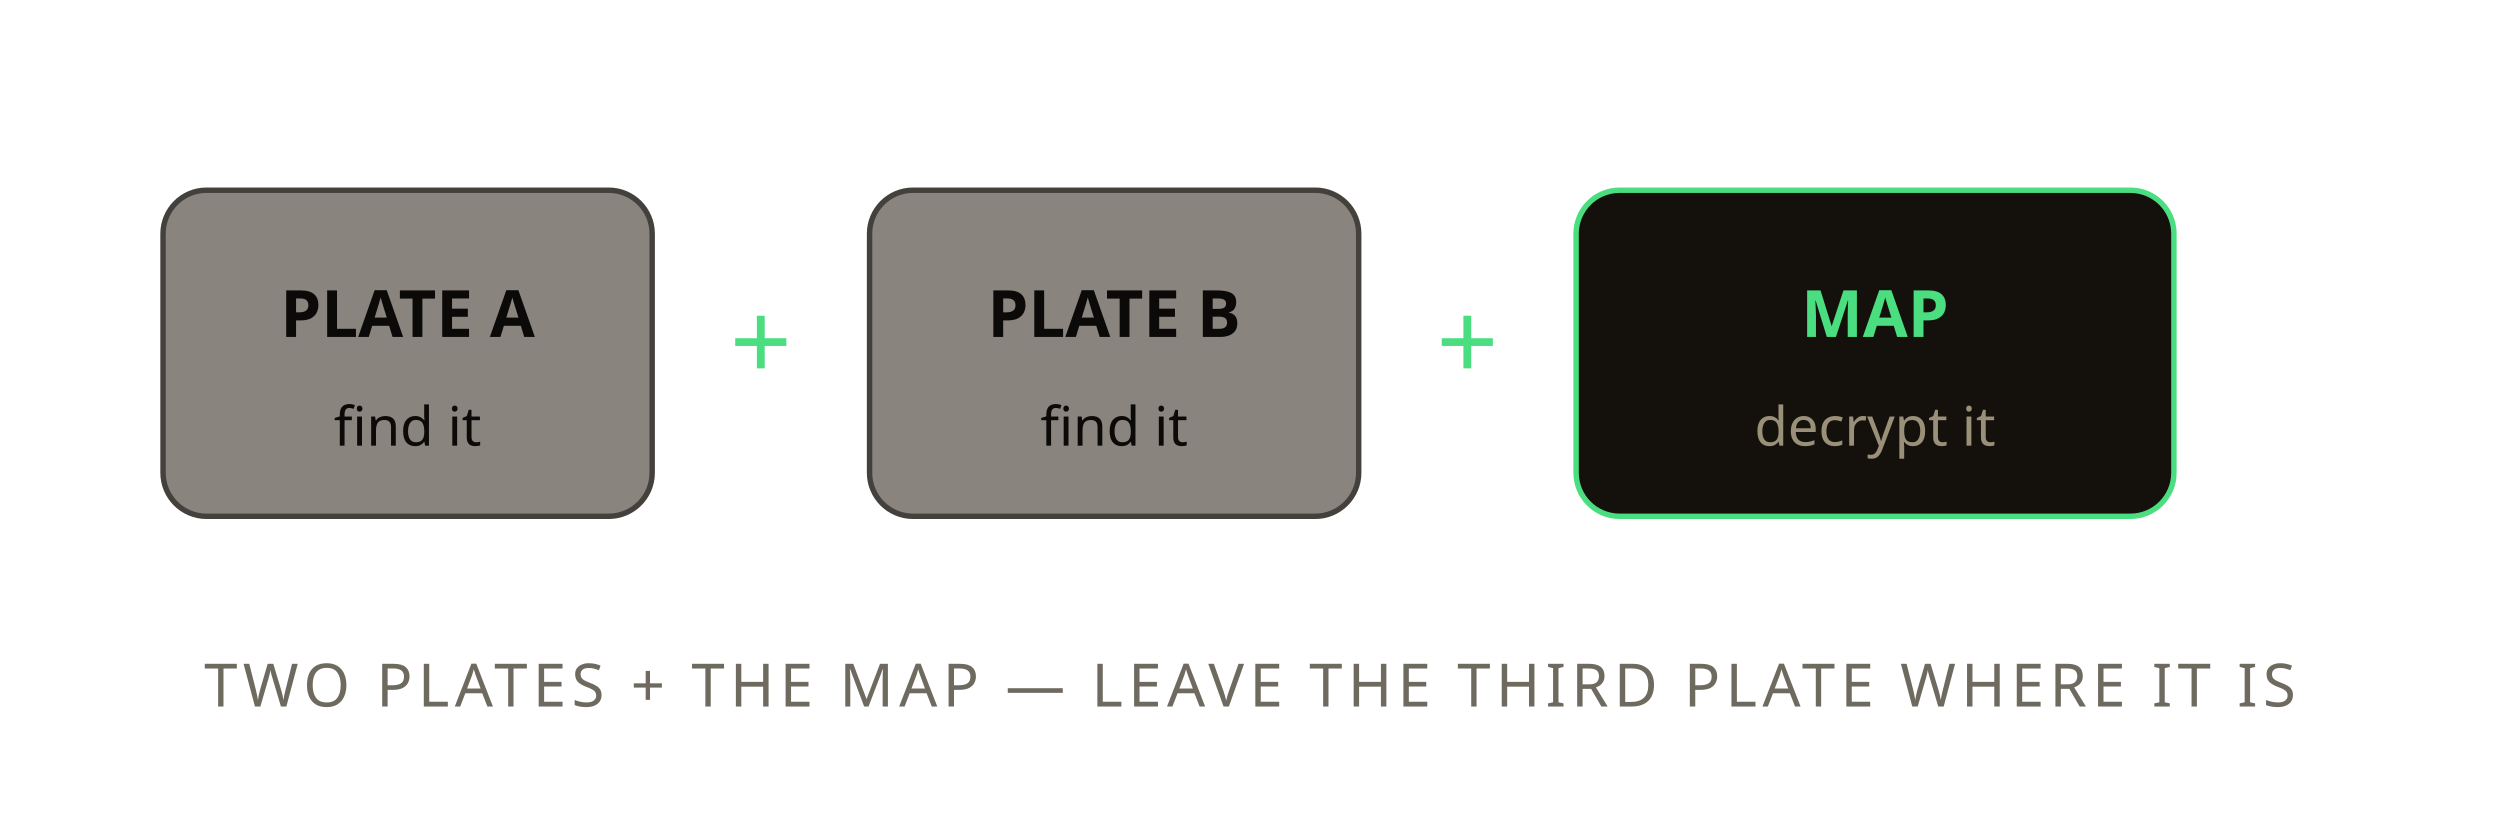
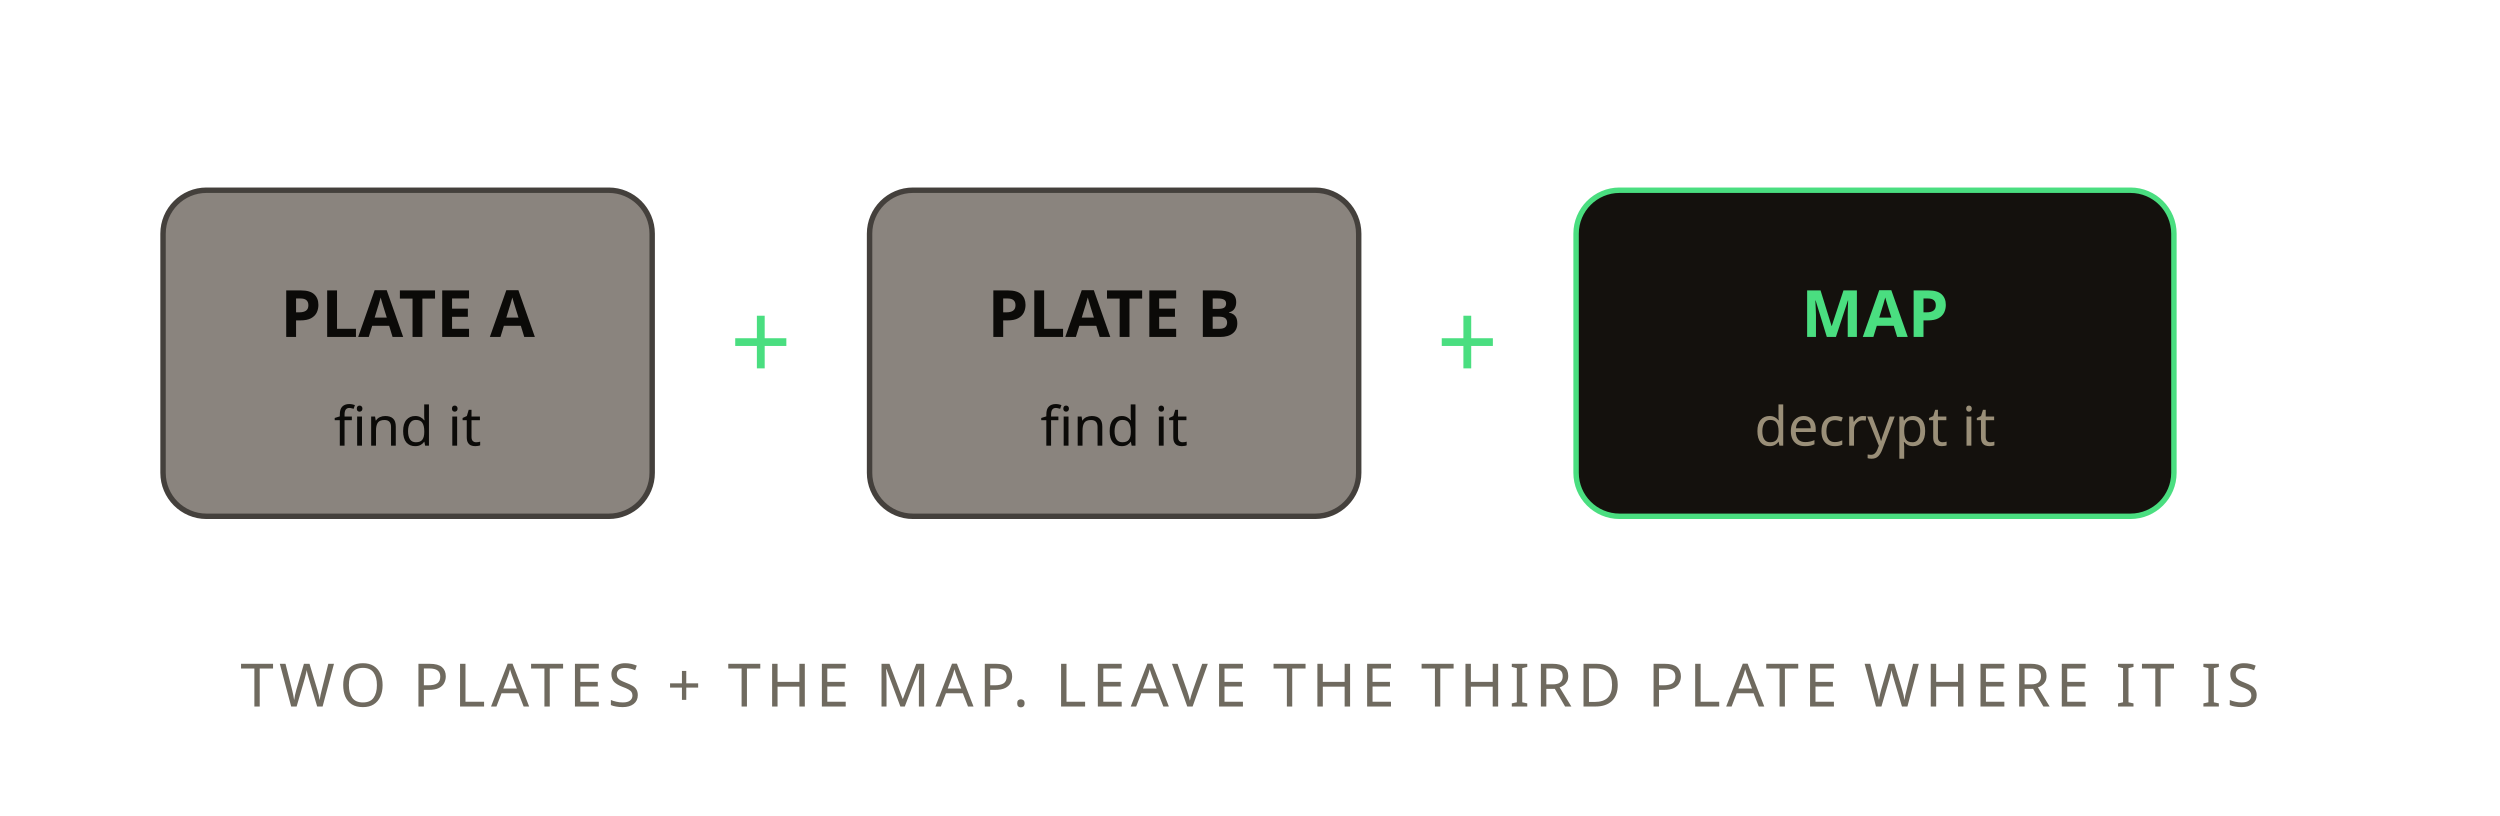
<svg width="460" height="150" viewBox="0 0 460 150" font-family="IBM Plex Sans, sans-serif">
  <rect x="30" y="35" width="90" height="60" rx="8" fill="#8a847e" stroke="#44403c" />
  <text x="75" y="62" fill="#0b0a08" font-size="12" font-weight="800" text-anchor="middle">PLATE A</text>
  <text x="75" y="82" fill="#0b0a08" font-size="10" text-anchor="middle">find it</text>
  <text x="140" y="70" fill="#4ade80" font-size="20" text-anchor="middle">+</text>
  <rect x="160" y="35" width="90" height="60" rx="8" fill="#8a847e" stroke="#44403c" />
  <text x="205" y="62" fill="#0b0a08" font-size="12" font-weight="800" text-anchor="middle">PLATE B</text>
  <text x="205" y="82" fill="#0b0a08" font-size="10" text-anchor="middle">find it</text>
  <text x="270" y="70" fill="#4ade80" font-size="20" text-anchor="middle">+</text>
  <rect x="290" y="35" width="110" height="60" rx="8" fill="#14110d" stroke="#4ade80" />
  <text x="345" y="62" fill="#4ade80" font-size="12" font-weight="800" text-anchor="middle">MAP</text>
  <text x="345" y="82" fill="#9a8f78" font-size="10" text-anchor="middle">decrypt it</text>
-   <text x="230" y="130" fill="#6f6a5f" font-size="11" text-anchor="middle" letter-spacing="1">TWO PLATES + THE MAP — LEAVE THE THIRD PLATE WHERE IT IS</text>
+   <text x="230" y="130" fill="#6f6a5f" font-size="11" text-anchor="middle" letter-spacing="1">TWO PLATES + THE MAP. LEAVE THE THIRD PLATE WHERE IT IS</text>
</svg>
